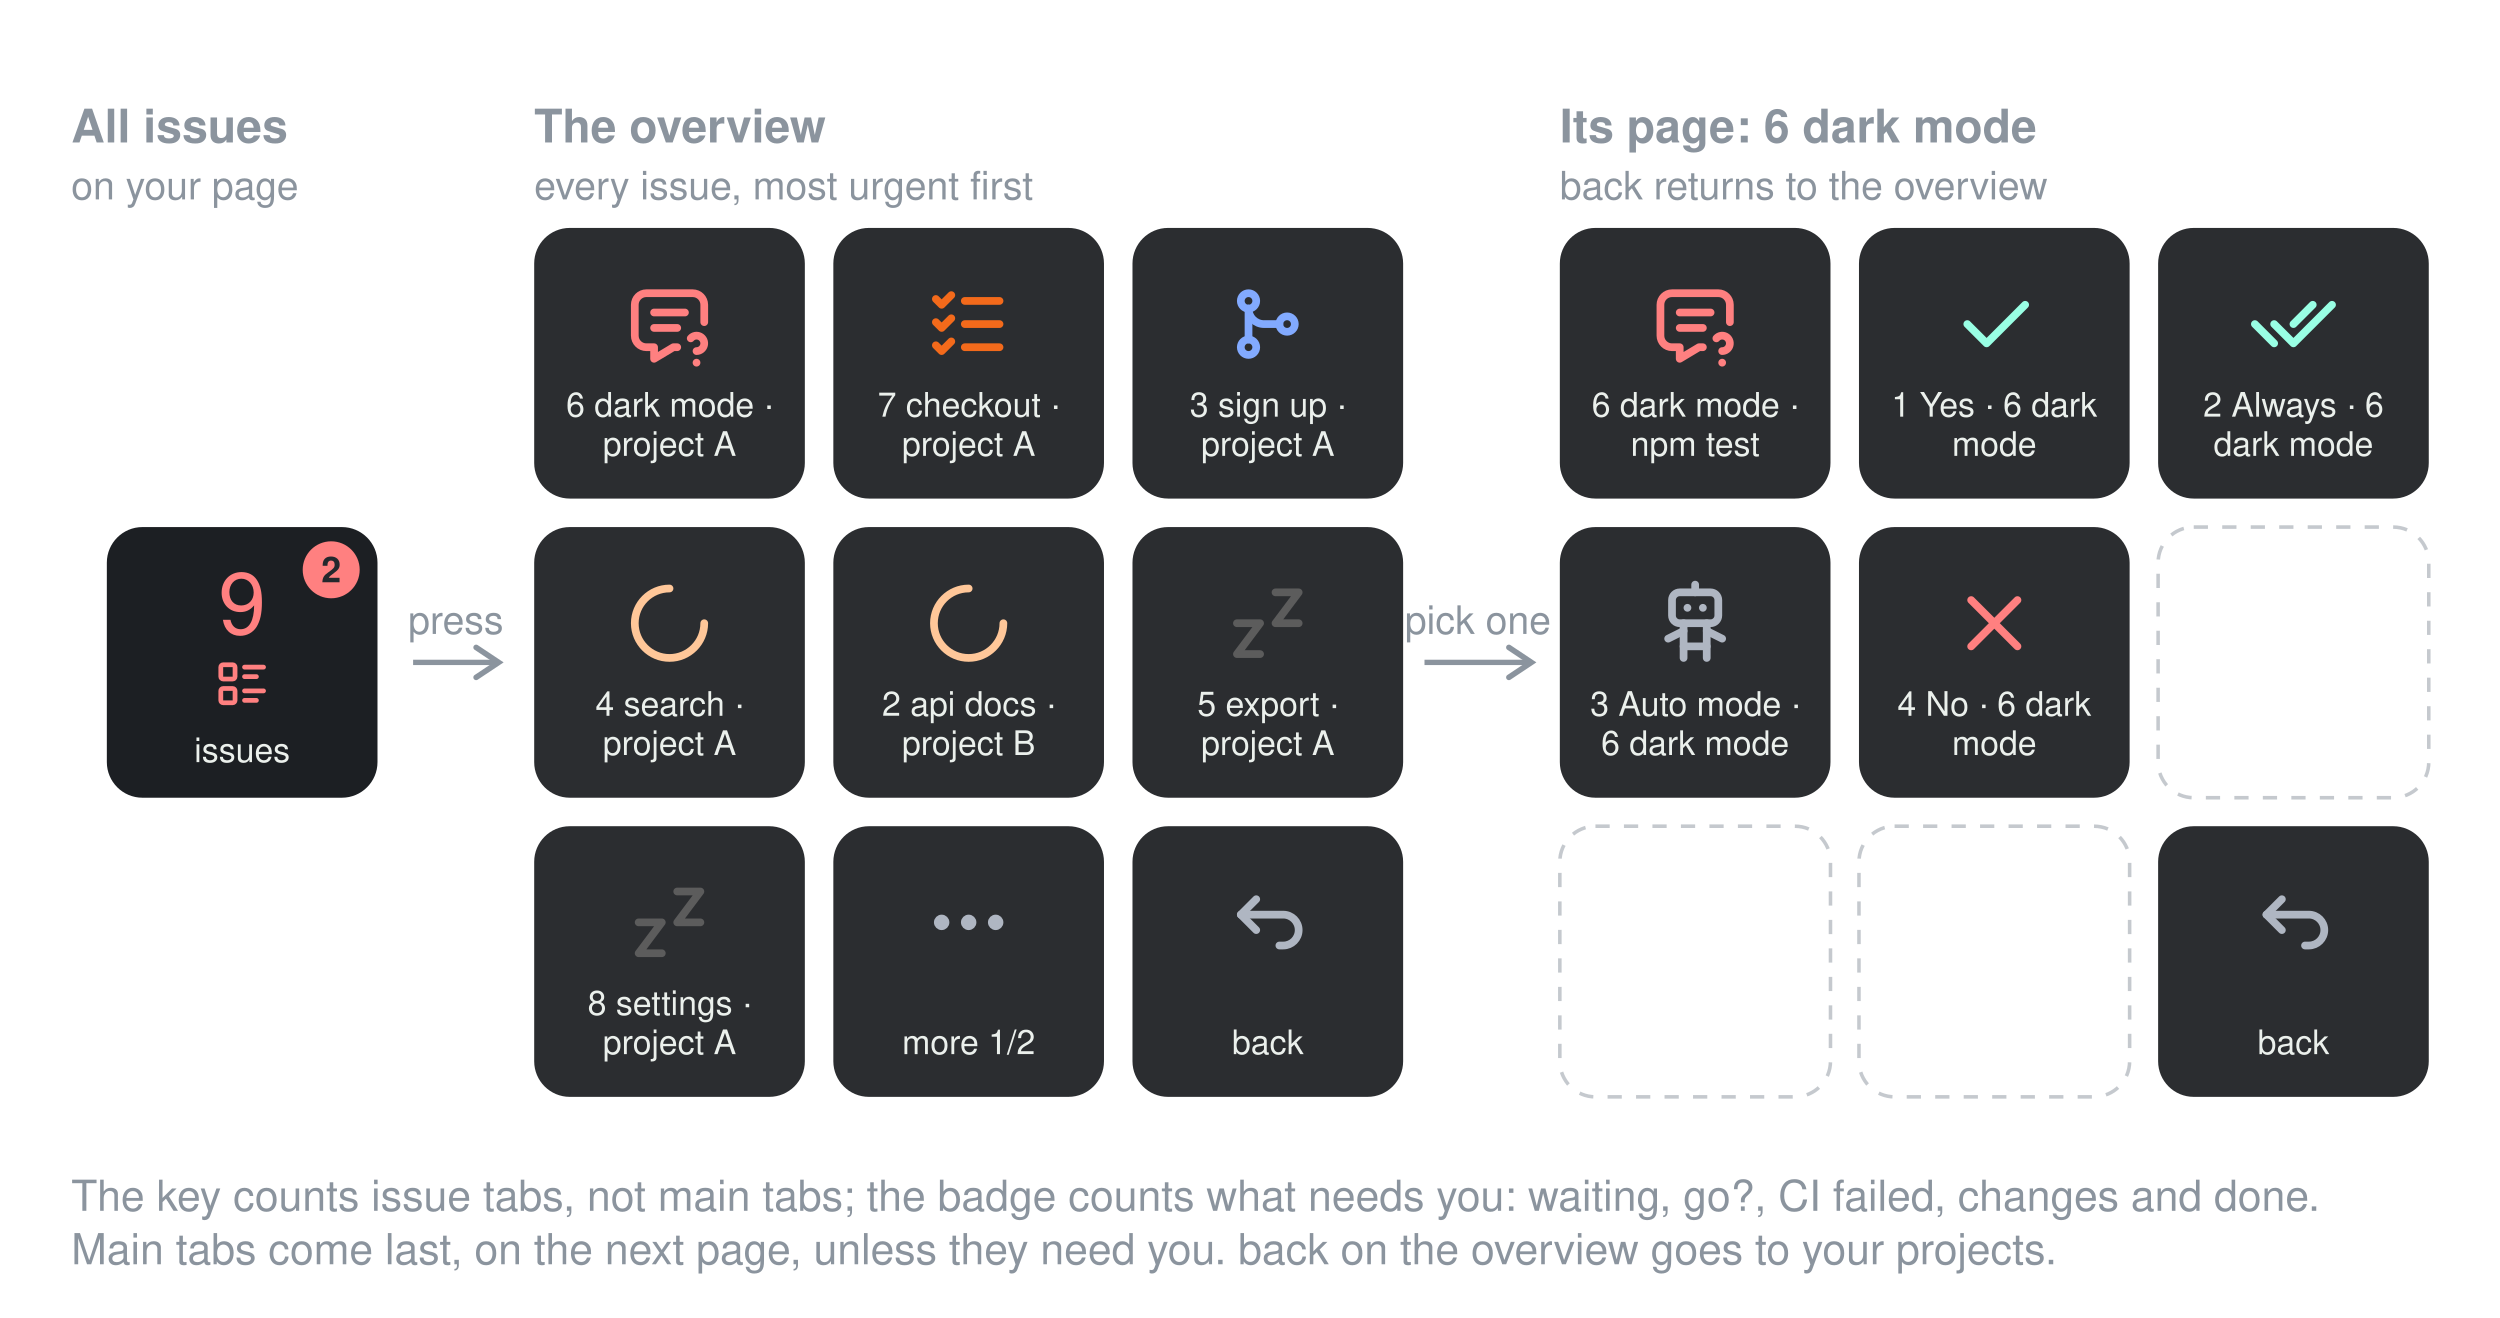
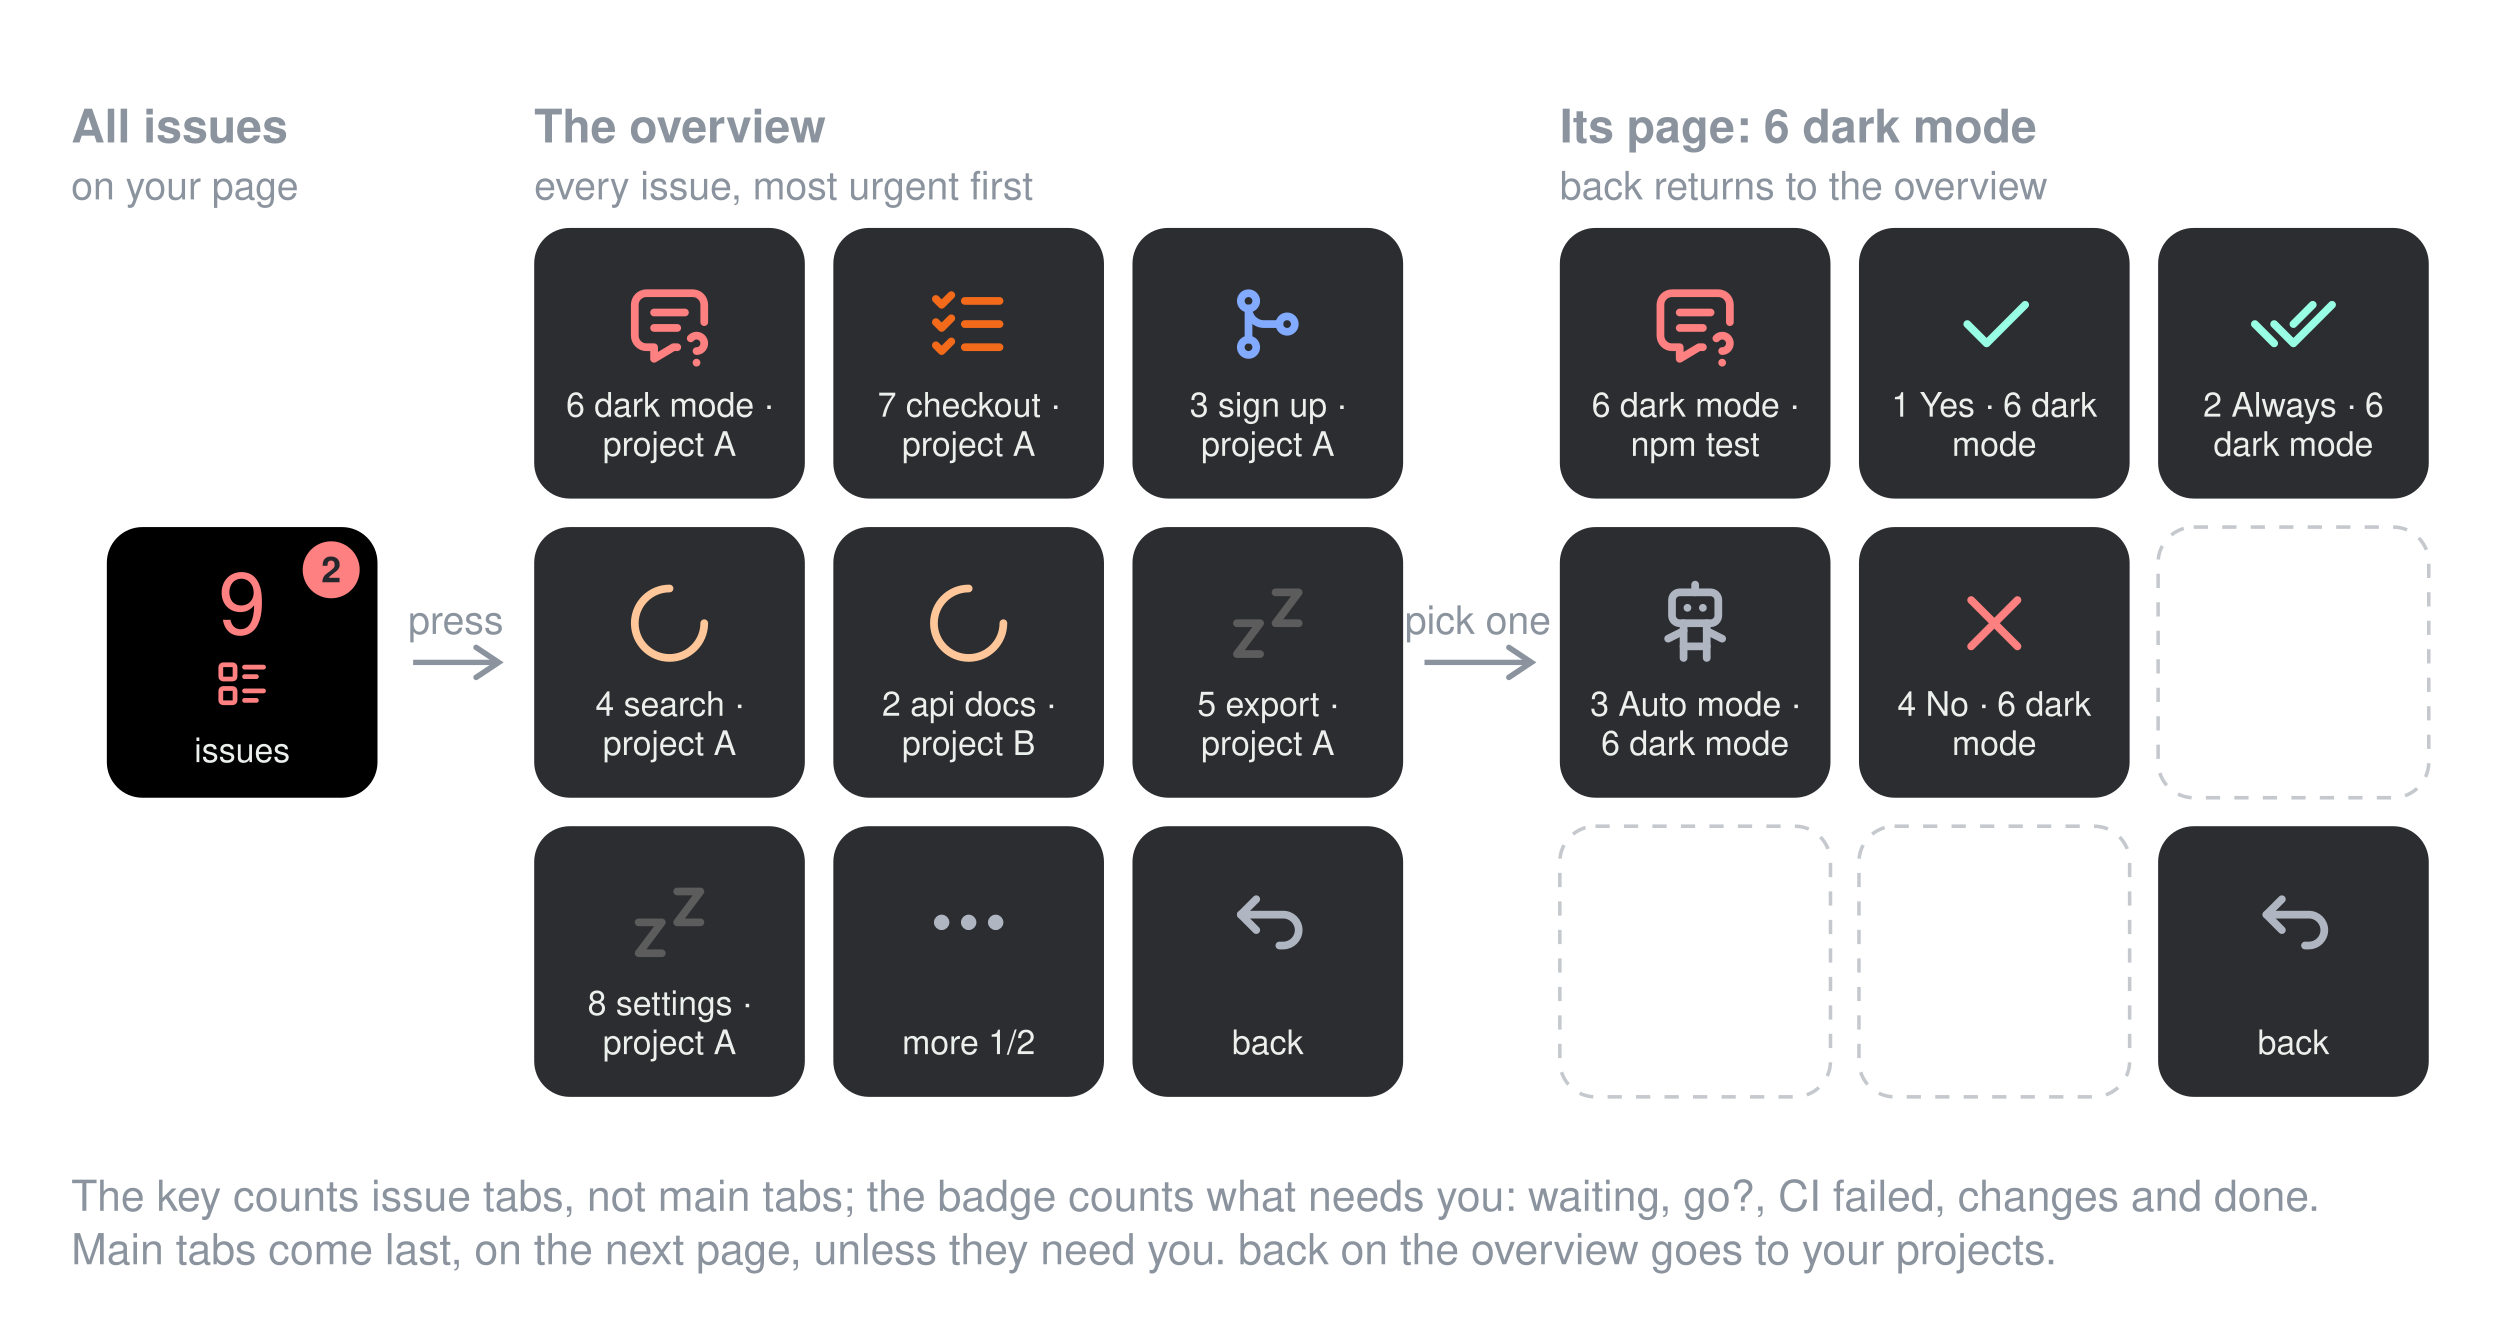
<svg xmlns="http://www.w3.org/2000/svg" viewBox="0 0 702 370" width="702" height="370" font-family="-apple-system, BlinkMacSystemFont, 'Segoe UI', Helvetica, Arial, sans-serif">
  <defs>
    <marker id="a" viewBox="0 0 10 10" refX="8" refY="5" markerWidth="7" markerHeight="7" orient="auto">
      <path d="M2 1L8 5L2 9" fill="none" stroke="#8b949e" stroke-width="1.5" stroke-linecap="round" />
    </marker>
  </defs>
  <text x="20" y="40" font-size="13" font-weight="600" fill="#8b949e" text-anchor="start">All issues</text>
  <text x="20" y="56" font-size="11" font-weight="400" fill="#8b949e" text-anchor="start">on your page</text>
-   <rect x="30" y="148" width="76" height="76" rx="10" fill="#1c1f23" />
+   <rect x="30" y="148" width="76" height="76" rx="10" fill="#000000" />
  <text x="68.0" y="178" text-anchor="middle" font-size="24" font-weight="400" fill="#ff8080">9</text>
  <g transform="translate(60.0 184) scale(0.6666667)" fill="none" stroke="#ff8080" stroke-width="2" stroke-linecap="round" stroke-linejoin="round">
    <path d="M13 5h8" />
    <path d="M13 9h5" />
    <path d="M13 15h8" />
    <path d="M13 19h5" />
    <path d="M3 4m0 1a1 1 0 0 1 1 -1h4a1 1 0 0 1 1 1v4a1 1 0 0 1 -1 1h-4a1 1 0 0 1 -1 -1z" />
    <path d="M3 14m0 1a1 1 0 0 1 1 -1h4a1 1 0 0 1 1 1v4a1 1 0 0 1 -1 1h-4a1 1 0 0 1 -1 -1z" />
  </g>
  <text x="68.0" y="214" text-anchor="middle" font-size="9.5" fill="#ebf0ec">issues</text>
  <circle cx="93" cy="160" r="8" fill="#ff8080" />
  <text x="93" y="163.5" text-anchor="middle" font-size="10" font-weight="600" fill="#24282d">2</text>
  <text x="150" y="40" font-size="13" font-weight="600" fill="#8b949e" text-anchor="start">The overview</text>
  <text x="150" y="56" font-size="11" font-weight="400" fill="#8b949e" text-anchor="start">every issue, most urgent first</text>
  <rect x="150" y="64" width="76" height="76" rx="10" fill="#2b2d30" />
  <g transform="translate(175.0 78.0) scale(1.083333)" fill="none" stroke="#ff8080" stroke-width="2" stroke-linecap="round" stroke-linejoin="round">
    <path d="M8 9h8" />
    <path d="M8 13h6" />
    <path d="M14 18h-1l-5 3v-3h-2a3 3 0 0 1 -3 -3v-8a3 3 0 0 1 3 -3h12a3 3 0 0 1 3 3v4.5" />
    <path d="M19 22v.01" />
    <path d="M19 19a2.003 2.003 0 0 0 .914 -3.782a1.98 1.98 0 0 0 -2.414 .483" />
  </g>
  <text x="188.0" y="117" text-anchor="middle" font-size="9.5" fill="#ebf0ec">6 dark mode ·</text>
  <text x="188.0" y="128" text-anchor="middle" font-size="9.5" fill="#ebf0ec">project A</text>
  <rect x="234" y="64" width="76" height="76" rx="10" fill="#2b2d30" />
  <g transform="translate(259.0 78.0) scale(1.083333)" fill="none" stroke="#f36a1b" stroke-width="2" stroke-linecap="round" stroke-linejoin="round">
    <path d="M3.5 5.5l1.5 1.5l2.5 -2.5" />
    <path d="M3.5 11.5l1.5 1.5l2.5 -2.5" />
    <path d="M3.5 17.5l1.5 1.5l2.5 -2.5" />
    <path d="M11 6l9 0" />
    <path d="M11 12l9 0" />
    <path d="M11 18l9 0" />
  </g>
  <text x="272.0" y="117" text-anchor="middle" font-size="9.5" fill="#ebf0ec">7 checkout ·</text>
  <text x="272.0" y="128" text-anchor="middle" font-size="9.5" fill="#ebf0ec">project A</text>
  <rect x="318" y="64" width="76" height="76" rx="10" fill="#2b2d30" />
  <g transform="translate(343.0 78.0) scale(1.083333)" fill="none" stroke="#82aaff" stroke-width="2" stroke-linecap="round" stroke-linejoin="round">
    <path d="M7 18m-2 0a2 2 0 1 0 4 0a2 2 0 1 0 -4 0" />
    <path d="M7 6m-2 0a2 2 0 1 0 4 0a2 2 0 1 0 -4 0" />
    <path d="M17 12m-2 0a2 2 0 1 0 4 0a2 2 0 1 0 -4 0" />
    <path d="M7 8l0 8" />
    <path d="M7 8a4 4 0 0 0 4 4h4" />
  </g>
  <text x="356.0" y="117" text-anchor="middle" font-size="9.5" fill="#ebf0ec">3 sign up ·</text>
  <text x="356.0" y="128" text-anchor="middle" font-size="9.5" fill="#ebf0ec">project A</text>
  <rect x="150" y="148" width="76" height="76" rx="10" fill="#2b2d30" />
  <g transform="translate(175.0 162.0) scale(1.083333)" fill="none" stroke="#ffc799" stroke-width="2" stroke-linecap="round" stroke-linejoin="round">
    <path d="M12 3a9 9 0 1 0 9 9" />
  </g>
  <text x="188.0" y="201" text-anchor="middle" font-size="9.5" fill="#ebf0ec">4 search ·</text>
  <text x="188.0" y="212" text-anchor="middle" font-size="9.5" fill="#ebf0ec">project A</text>
  <rect x="234" y="148" width="76" height="76" rx="10" fill="#2b2d30" />
  <g transform="translate(259.0 162.0) scale(1.083333)" fill="none" stroke="#ffc799" stroke-width="2" stroke-linecap="round" stroke-linejoin="round">
    <path d="M12 3a9 9 0 1 0 9 9" />
  </g>
  <text x="272.0" y="201" text-anchor="middle" font-size="9.5" fill="#ebf0ec">2 api docs ·</text>
  <text x="272.0" y="212" text-anchor="middle" font-size="9.5" fill="#ebf0ec">project B</text>
  <rect x="318" y="148" width="76" height="76" rx="10" fill="#2b2d30" />
  <g transform="translate(343.0 162.0) scale(1.083333)" fill="none" stroke="#5c5c5c" stroke-width="2" stroke-linecap="round" stroke-linejoin="round">
    <path d="M4 12h6l-6 8h6" />
    <path d="M14 4h6l-6 8h6" />
  </g>
  <text x="356.0" y="201" text-anchor="middle" font-size="9.5" fill="#ebf0ec">5 export ·</text>
  <text x="356.0" y="212" text-anchor="middle" font-size="9.5" fill="#ebf0ec">project A</text>
  <rect x="150" y="232" width="76" height="76" rx="10" fill="#2b2d30" />
  <g transform="translate(175.0 246.0) scale(1.083333)" fill="none" stroke="#5c5c5c" stroke-width="2" stroke-linecap="round" stroke-linejoin="round">
    <path d="M4 12h6l-6 8h6" />
    <path d="M14 4h6l-6 8h6" />
  </g>
  <text x="188.0" y="285" text-anchor="middle" font-size="9.5" fill="#ebf0ec">8 settings ·</text>
  <text x="188.0" y="296" text-anchor="middle" font-size="9.5" fill="#ebf0ec">project A</text>
  <rect x="234" y="232" width="76" height="76" rx="10" fill="#2b2d30" />
  <g transform="translate(259.0 246.0) scale(1.083333)" fill="none" stroke="#afb6c2" stroke-width="2" stroke-linecap="round" stroke-linejoin="round">
    <path d="M5 12m-1 0a1 1 0 1 0 2 0a1 1 0 1 0 -2 0" />
    <path d="M12 12m-1 0a1 1 0 1 0 2 0a1 1 0 1 0 -2 0" />
    <path d="M19 12m-1 0a1 1 0 1 0 2 0a1 1 0 1 0 -2 0" />
  </g>
  <text x="272.0" y="296" text-anchor="middle" font-size="9.5" fill="#ebf0ec">more 1/2</text>
  <rect x="318" y="232" width="76" height="76" rx="10" fill="#2b2d30" />
  <g transform="translate(343.0 246.0) scale(1.083333)" fill="none" stroke="#afb6c2" stroke-width="2" stroke-linecap="round" stroke-linejoin="round">
    <path d="M9 14l-4 -4l4 -4" />
    <path d="M5 10h11a4 4 0 1 1 0 8h-1" />
  </g>
  <text x="356.0" y="296" text-anchor="middle" font-size="9.5" fill="#ebf0ec">back</text>
  <text x="438" y="40" font-size="13" font-weight="600" fill="#8b949e" text-anchor="start">Its page: 6 dark mode</text>
  <text x="438" y="56" font-size="11" font-weight="400" fill="#8b949e" text-anchor="start">back returns to the overview</text>
  <rect x="438" y="64" width="76" height="76" rx="10" fill="#2b2d30" />
  <g transform="translate(463.0 78.0) scale(1.083333)" fill="none" stroke="#ff8080" stroke-width="2" stroke-linecap="round" stroke-linejoin="round">
    <path d="M8 9h8" />
    <path d="M8 13h6" />
    <path d="M14 18h-1l-5 3v-3h-2a3 3 0 0 1 -3 -3v-8a3 3 0 0 1 3 -3h12a3 3 0 0 1 3 3v4.5" />
    <path d="M19 22v.01" />
    <path d="M19 19a2.003 2.003 0 0 0 .914 -3.782a1.98 1.98 0 0 0 -2.414 .483" />
  </g>
  <text x="476.0" y="117" text-anchor="middle" font-size="9.5" fill="#ebf0ec">6 dark mode ·</text>
  <text x="476.0" y="128" text-anchor="middle" font-size="9.5" fill="#ebf0ec">npm test</text>
  <rect x="522" y="64" width="76" height="76" rx="10" fill="#2b2d30" />
  <g transform="translate(547.0 78.0) scale(1.083333)" fill="none" stroke="#99ffe4" stroke-width="2" stroke-linecap="round" stroke-linejoin="round">
    <path d="M5 12l5 5l10 -10" />
  </g>
  <text x="560.0" y="117" text-anchor="middle" font-size="9.5" fill="#ebf0ec">1 Yes · 6 dark</text>
  <text x="560.0" y="128" text-anchor="middle" font-size="9.5" fill="#ebf0ec">mode</text>
  <rect x="606" y="64" width="76" height="76" rx="10" fill="#2b2d30" />
  <g transform="translate(631.0 78.0) scale(1.083333)" fill="none" stroke="#99ffe4" stroke-width="2" stroke-linecap="round" stroke-linejoin="round">
    <path d="M7 12l5 5l10 -10" />
    <path d="M2 12l5 5m5 -5l5 -5" />
  </g>
  <text x="644.0" y="117" text-anchor="middle" font-size="9.5" fill="#ebf0ec">2 Always · 6</text>
  <text x="644.0" y="128" text-anchor="middle" font-size="9.5" fill="#ebf0ec">dark mode</text>
  <rect x="438" y="148" width="76" height="76" rx="10" fill="#2b2d30" />
  <g transform="translate(463.0 162.0) scale(1.083333)" fill="none" stroke="#afb6c2" stroke-width="2" stroke-linecap="round" stroke-linejoin="round">
    <path d="M6 4m0 2a2 2 0 0 1 2 -2h8a2 2 0 0 1 2 2v4a2 2 0 0 1 -2 2h-8a2 2 0 0 1 -2 -2z" />
    <path d="M12 2v2" />
    <path d="M9 12v9" />
    <path d="M15 12v9" />
    <path d="M5 16l4 -2" />
    <path d="M15 14l4 2" />
    <path d="M9 18h6" />
    <path d="M10 8v.01" />
    <path d="M14 8v.01" />
  </g>
  <text x="476.0" y="201" text-anchor="middle" font-size="9.5" fill="#ebf0ec">3 Auto mode ·</text>
  <text x="476.0" y="212" text-anchor="middle" font-size="9.5" fill="#ebf0ec">6 dark mode</text>
  <rect x="522" y="148" width="76" height="76" rx="10" fill="#2b2d30" />
  <g transform="translate(547.0 162.0) scale(1.083333)" fill="none" stroke="#ff8080" stroke-width="2" stroke-linecap="round" stroke-linejoin="round">
    <path d="M18 6l-12 12" />
    <path d="M6 6l12 12" />
  </g>
  <text x="560.0" y="201" text-anchor="middle" font-size="9.5" fill="#ebf0ec">4 No · 6 dark</text>
  <text x="560.0" y="212" text-anchor="middle" font-size="9.5" fill="#ebf0ec">mode</text>
  <rect x="606" y="148" width="76" height="76" rx="10" fill="none" stroke="#8b949e" stroke-width="1" stroke-dasharray="4 4" opacity="0.5" />
  <rect x="438" y="232" width="76" height="76" rx="10" fill="none" stroke="#8b949e" stroke-width="1" stroke-dasharray="4 4" opacity="0.5" />
  <rect x="522" y="232" width="76" height="76" rx="10" fill="none" stroke="#8b949e" stroke-width="1" stroke-dasharray="4 4" opacity="0.5" />
  <rect x="606" y="232" width="76" height="76" rx="10" fill="#2b2d30" />
  <g transform="translate(631.0 246.0) scale(1.083333)" fill="none" stroke="#afb6c2" stroke-width="2" stroke-linecap="round" stroke-linejoin="round">
    <path d="M9 14l-4 -4l4 -4" />
    <path d="M5 10h11a4 4 0 1 1 0 8h-1" />
  </g>
  <text x="644.0" y="296" text-anchor="middle" font-size="9.5" fill="#ebf0ec">back</text>
  <line x1="116" y1="186.0" x2="140" y2="186.0" stroke="#8b949e" stroke-width="1.5" marker-end="url(#a)" />
  <text x="128.0" y="178.0" font-size="11" font-weight="400" fill="#8b949e" text-anchor="middle">press</text>
  <line x1="400" y1="186.0" x2="430" y2="186.0" stroke="#8b949e" stroke-width="1.5" marker-end="url(#a)" />
  <text x="415.0" y="178.0" font-size="11" font-weight="400" fill="#8b949e" text-anchor="middle">pick one</text>
  <text x="20" y="340" font-size="12" font-weight="400" fill="#8b949e" text-anchor="start">The key counts issue tabs, not main tabs; the badge counts what needs you: waiting, go?, CI failed, changes and done.</text>
  <text x="20" y="355" font-size="12" font-weight="400" fill="#8b949e" text-anchor="start">Main tabs come last, on the next page, unless they need you. back on the overview goes to your projects.</text>
</svg>
